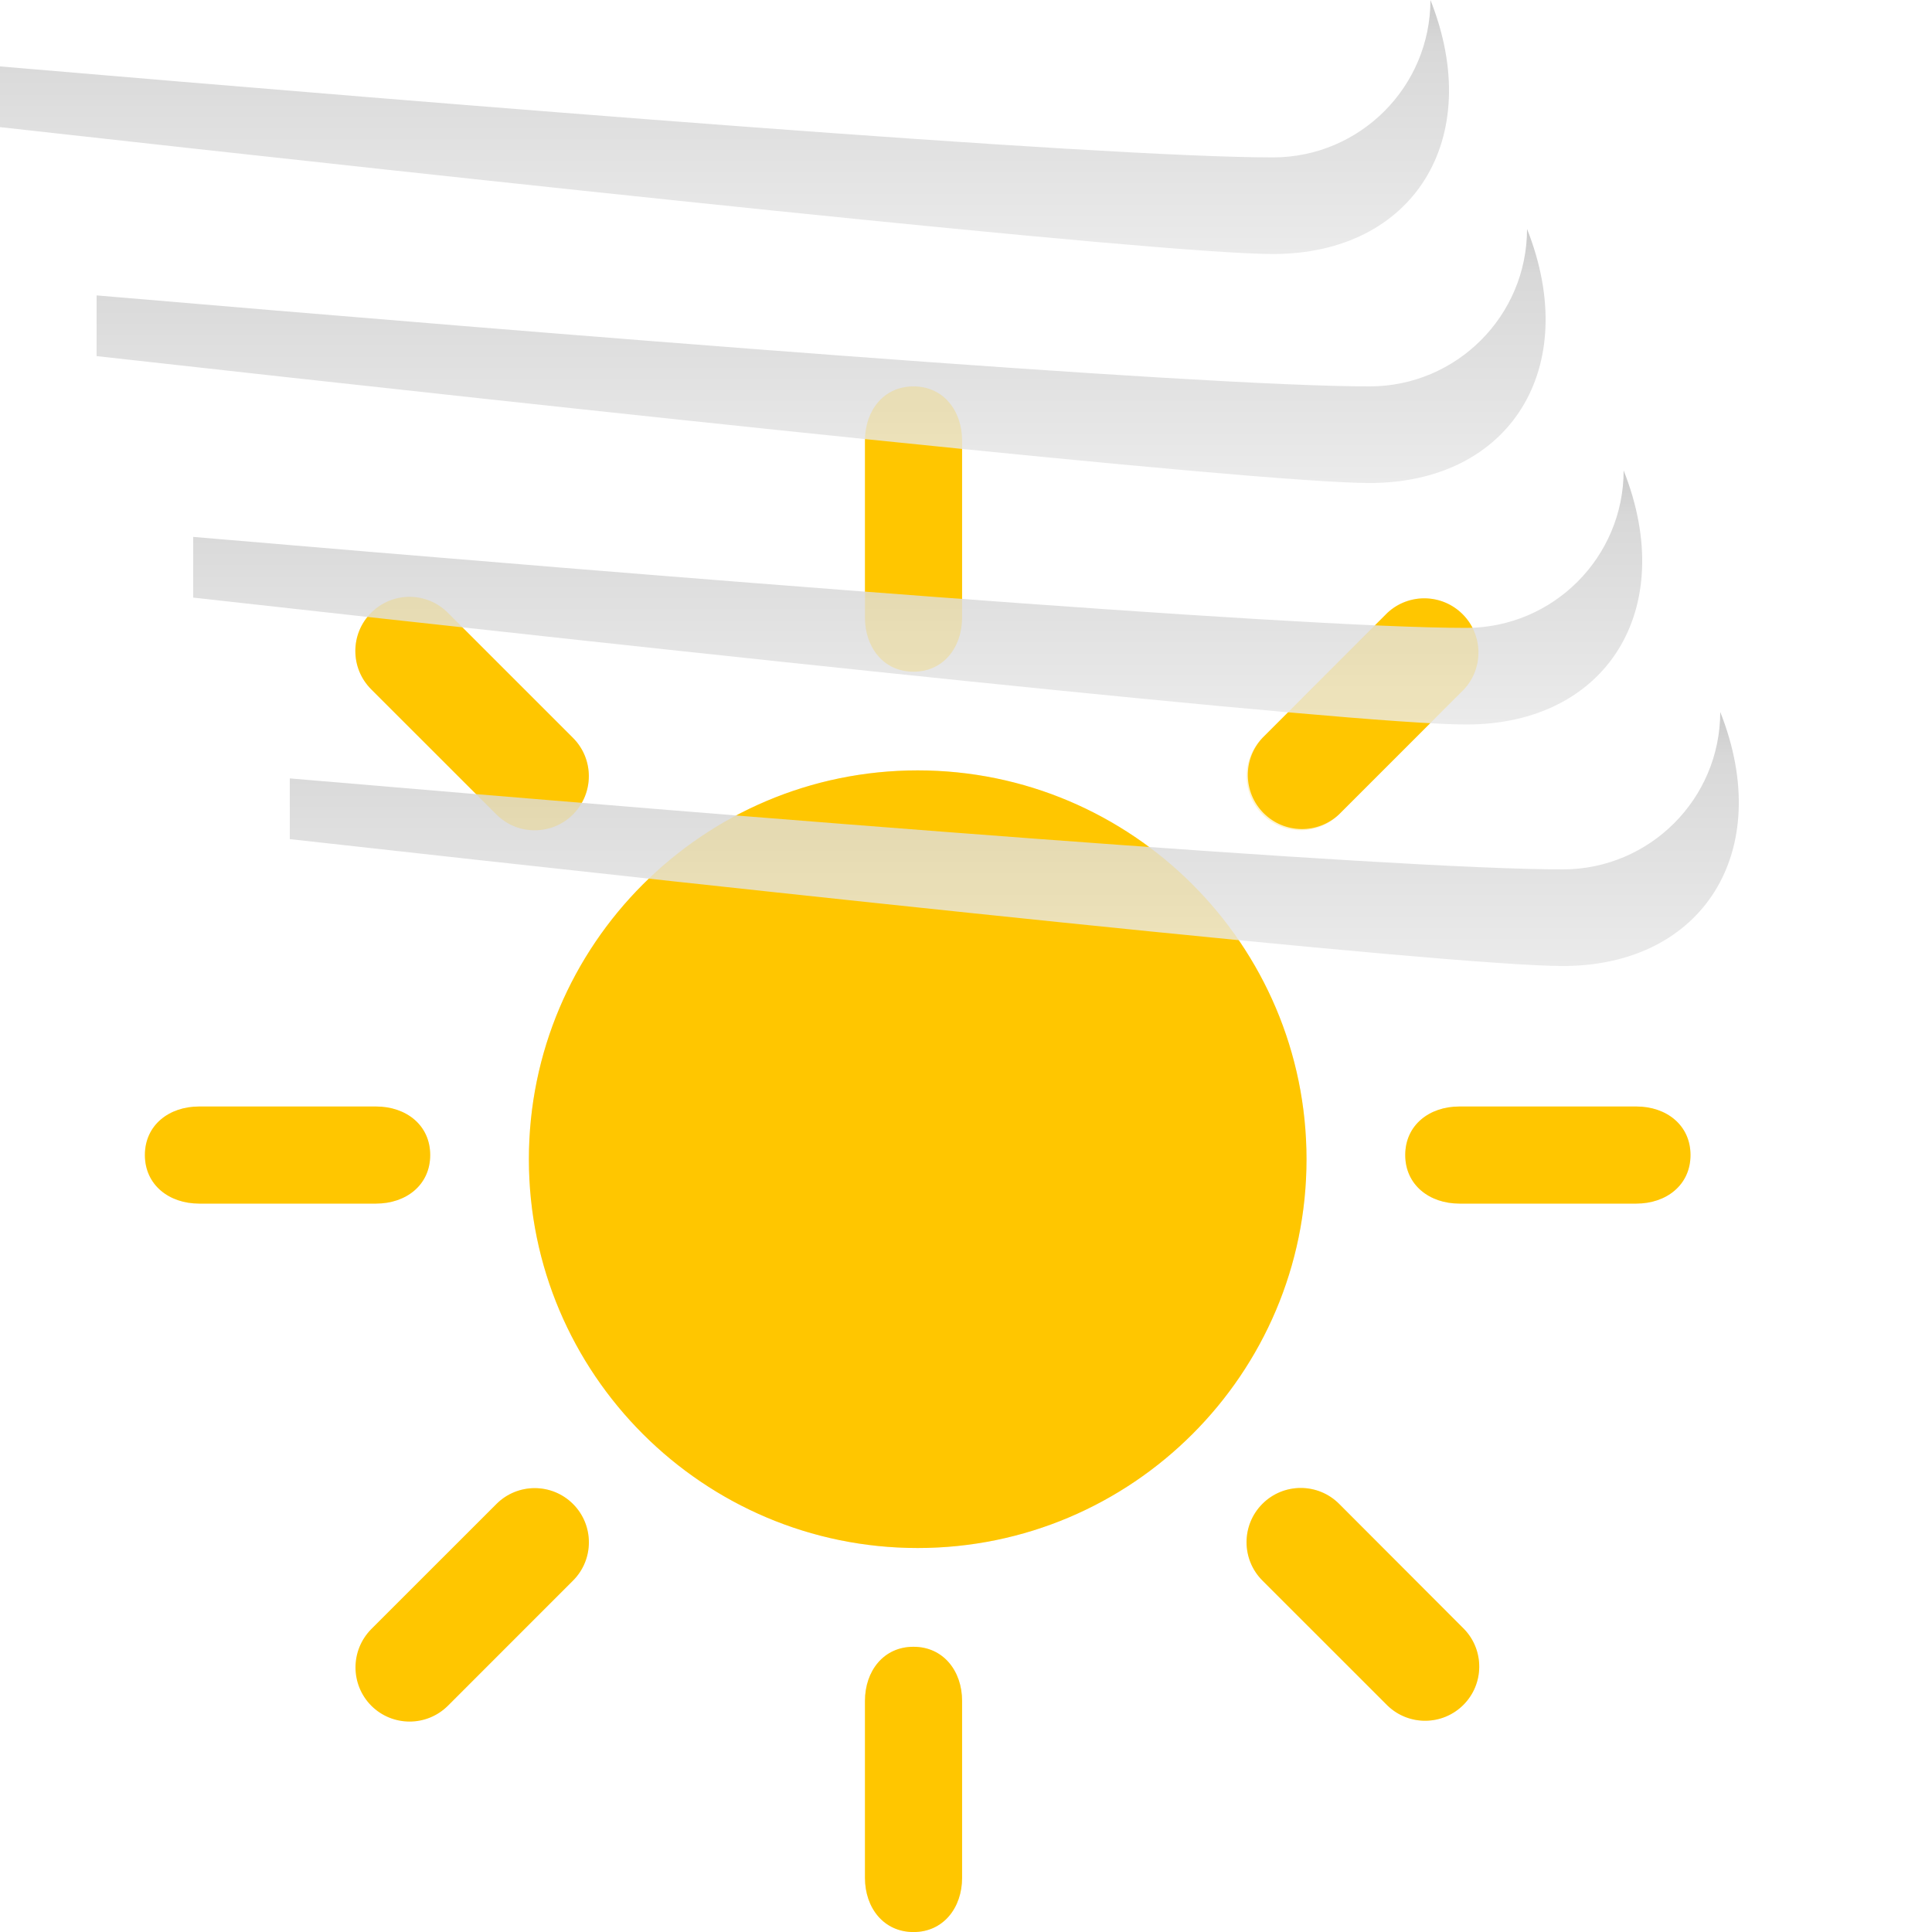
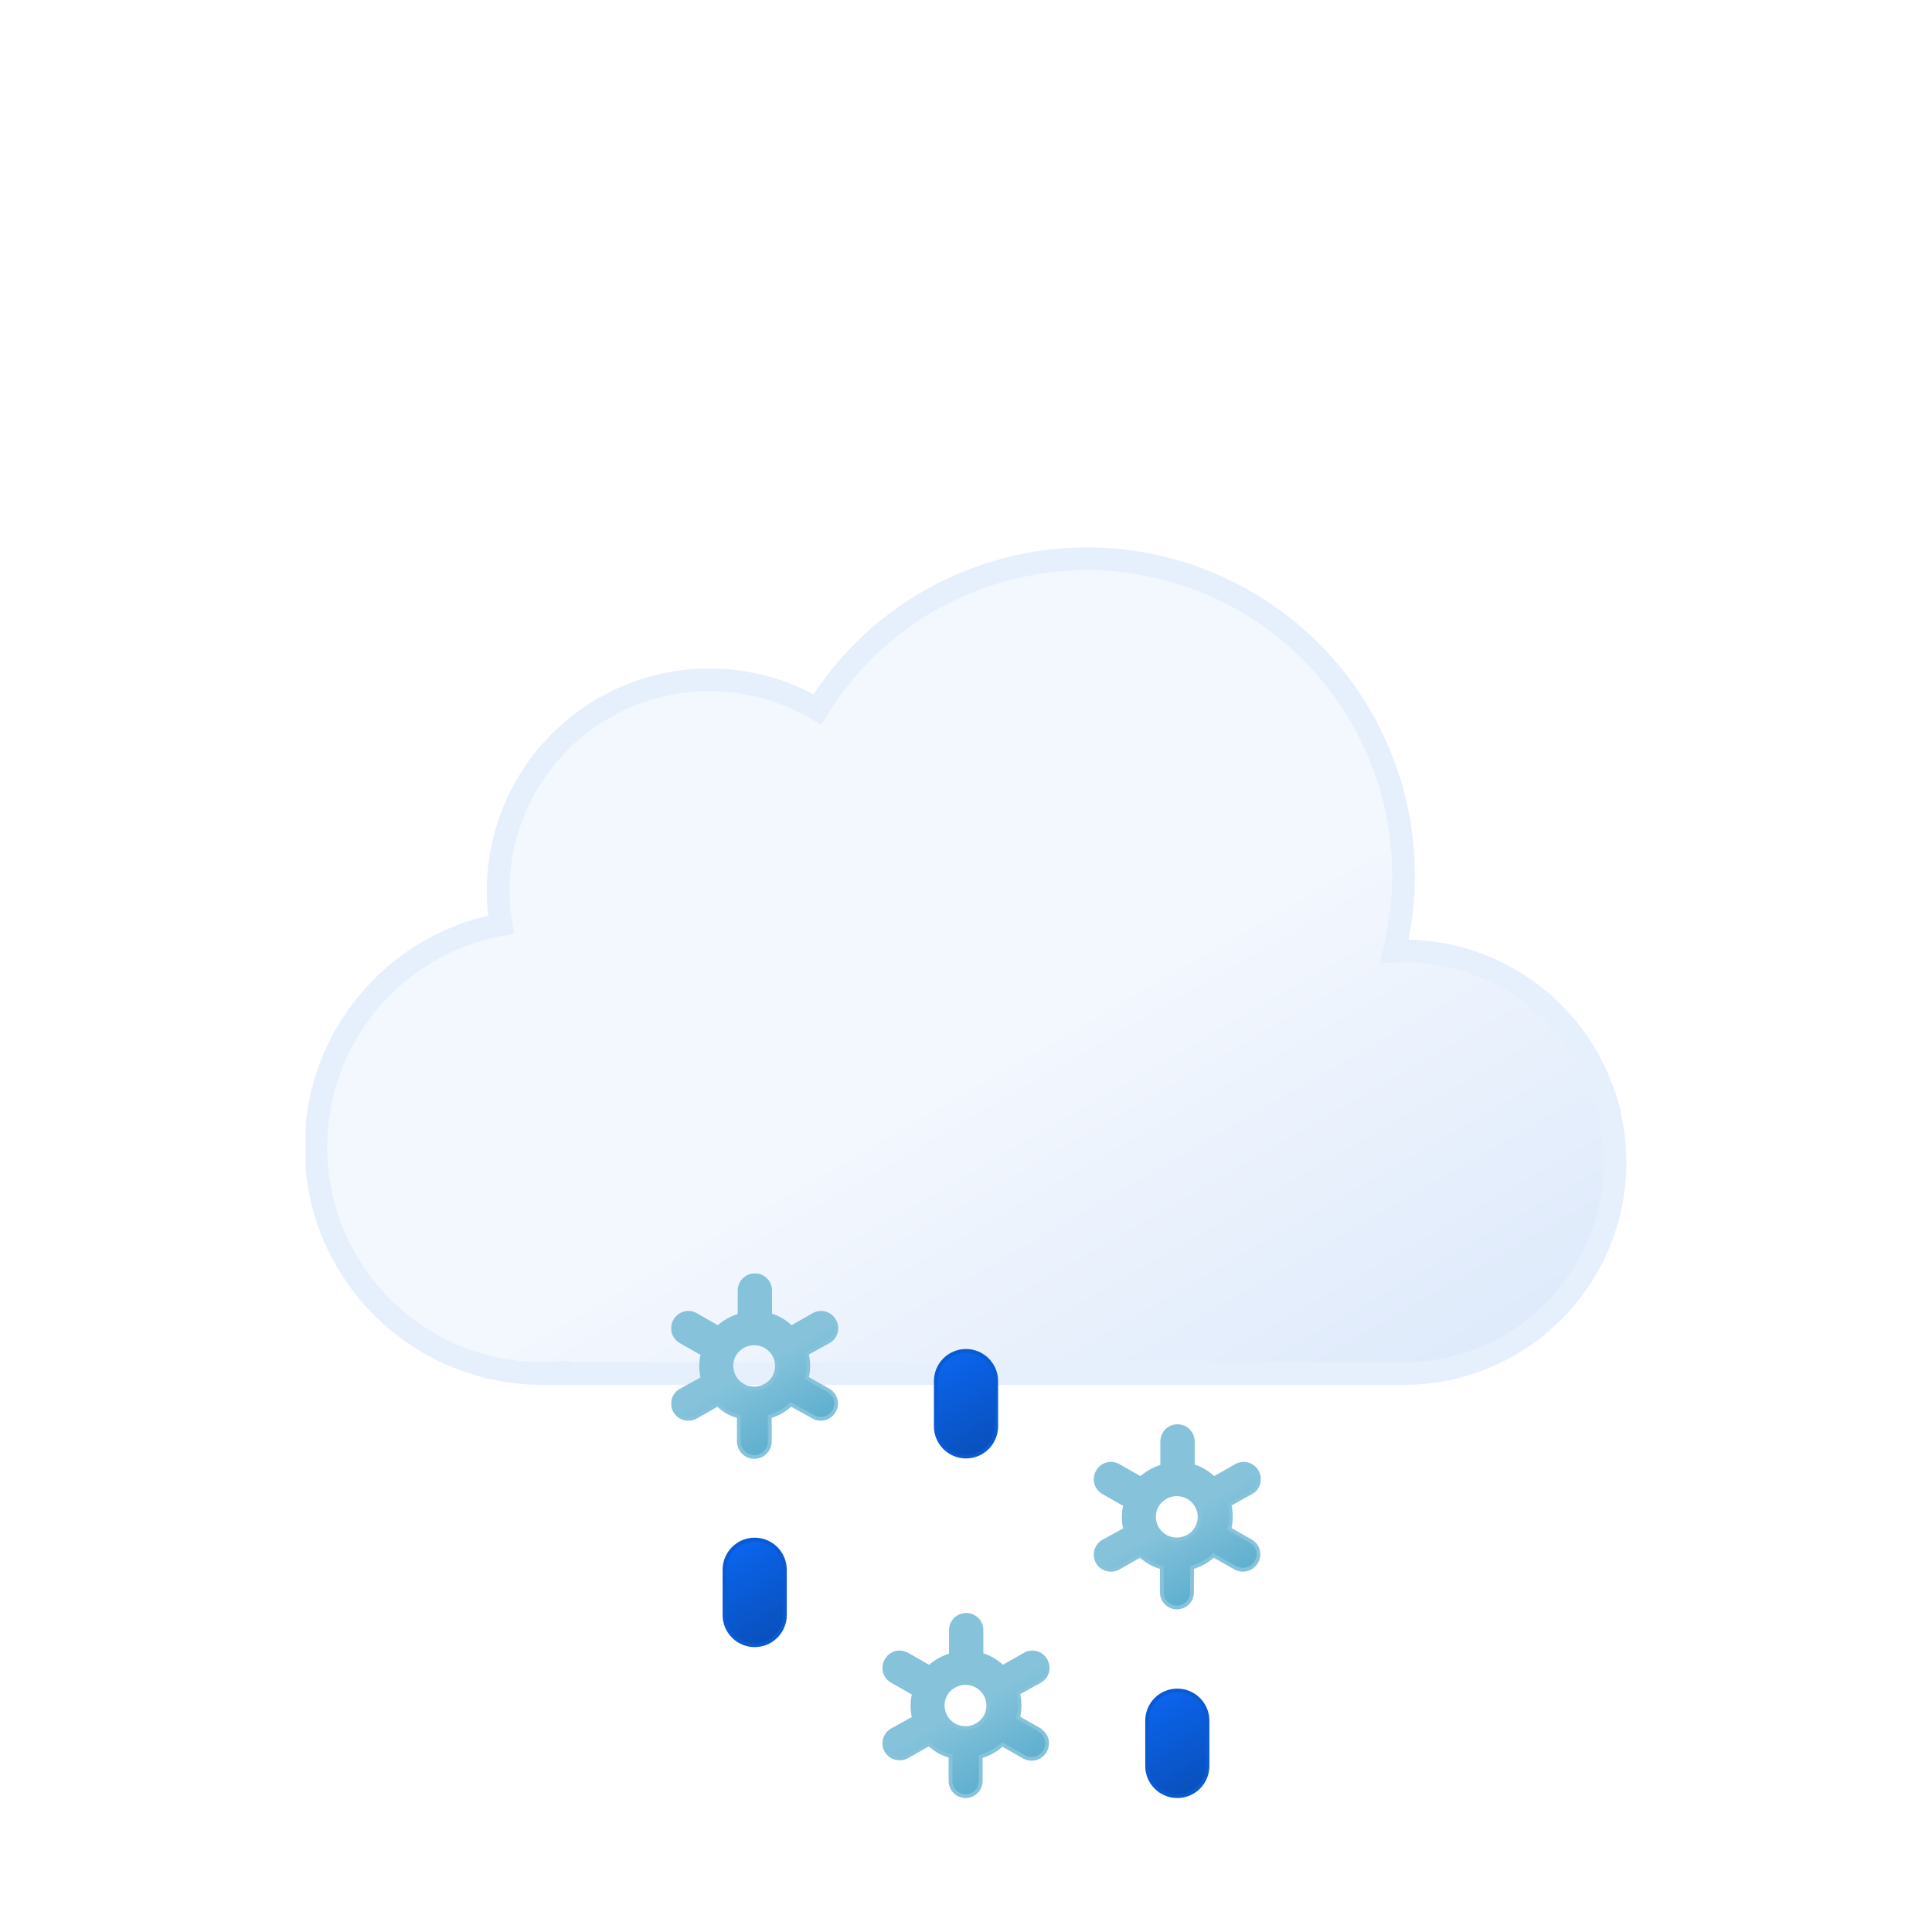
- <svg xmlns="http://www.w3.org/2000/svg" viewBox="0 0 40 40">
-   <linearGradient id="prefix__a" gradientTransform="matrix(1 0 0 -1 0 54.742)" gradientUnits="userSpaceOnUse" x1="21" x2="21" y1="39.988" y2="34.729">
-     <stop offset="0" stop-color="#cbcbcb" />
-     <stop offset=".175" stop-color="#d8d8d8" />
-     <stop offset="1" stop-color="#ebebeb" />
-   </linearGradient>
-   <linearGradient id="prefix__b" gradientTransform="matrix(1 0 0 -1 0 54.742)" gradientUnits="userSpaceOnUse" x1="19" x2="19" y1="44.988" y2="39.729">
-     <stop offset="0" stop-color="#cbcbcb" />
-     <stop offset=".175" stop-color="#d8d8d8" />
-     <stop offset="1" stop-color="#ebebeb" />
-   </linearGradient>
-   <linearGradient id="prefix__c" gradientTransform="matrix(1 0 0 -1 0 54.742)" gradientUnits="userSpaceOnUse" x1="17" x2="17" y1="49.988" y2="44.729">
-     <stop offset="0" stop-color="#cbcbcb" />
-     <stop offset=".175" stop-color="#d8d8d8" />
-     <stop offset="1" stop-color="#ebebeb" />
-   </linearGradient>
-   <linearGradient id="prefix__d" gradientTransform="matrix(1 0 0 -1 0 54.742)" gradientUnits="userSpaceOnUse" x1="15" x2="15" y1="54.729" y2="49.471">
-     <stop offset="0" stop-color="#cbcbcb" />
-     <stop offset=".175" stop-color="#d8d8d8" />
-     <stop offset="1" stop-color="#ebebeb" />
-   </linearGradient>
-   <path d="M27.722 16.862a1.121 1.121 0 01-1.584-1.585l2.589-2.591a1.122 1.122 0 011.586 1.585zM19 32.05c-4.438 0-8.05-3.61-8.05-8.049 0-4.44 3.612-8.051 8.05-8.051 4.437 0 8.05 3.612 8.05 8.051S23.438 32.05 19 32.05zm-8.723-15.188l-2.592-2.591a1.121 1.121 0 111.587-1.585l2.591 2.591a1.121 1.121 0 11-1.586 1.585zm.001 14.277a1.12 1.12 0 111.586 1.585l-2.59 2.591a1.123 1.123 0 01-1.587 0 1.125 1.125 0 010-1.586zm17.446-.004l2.59 2.594a1.121 1.121 0 01-1.585 1.585l-2.591-2.59a1.122 1.122 0 111.586-1.589zm-7.805-18.35c0 .62-.388 1.122-1.005 1.122-.62 0-1.006-.502-1.006-1.121V9.122c0-.62.386-1.122 1.006-1.122.617 0 1.005.502 1.005 1.122zM7.786 24.919H4.122c-.62 0-1.122-.386-1.122-1.005 0-.621.502-1.005 1.122-1.005h3.664c.62 0 1.121.384 1.121 1.005 0 .62-.5 1.005-1.12 1.005zm10.122 10.296c0-.618.386-1.122 1.006-1.12.617 0 1.005.502 1.005 1.12v3.664c0 .618-.388 1.122-1.005 1.122-.621 0-1.006-.504-1.006-1.122zm12.306-12.306h3.666c.619 0 1.12.384 1.12 1.005 0 .62-.501 1.005-1.12 1.005h-3.666c-.618 0-1.12-.386-1.12-1.005 0-.621.5-1.005 1.12-1.005z" fill="#ffc600" />
-   <path d="M32.358 20c-2.36 0-16.43-1.52-26.358-2.627v-1.257C15.473 16.924 28.77 18 32.358 18a3.262 3.262 0 003.258-3.259C36.758 17.622 35.261 20 32.358 20z" fill="url(#prefix__a)" />
-   <path d="M30.358 15c-2.36 0-16.43-1.52-26.358-2.627v-1.257C13.473 11.924 26.77 13 30.358 13a3.262 3.262 0 003.258-3.259C34.758 12.622 33.261 15 30.358 15z" fill="url(#prefix__b)" />
-   <path d="M28.358 10C25.998 10 11.928 8.48 2 7.373V6.116C11.473 6.924 24.77 8 28.358 8a3.262 3.262 0 003.258-3.259C32.758 7.622 31.261 10 28.358 10z" fill="url(#prefix__c)" />
-   <path d="M26.358 5.259c-2.36 0-16.43-1.52-26.358-2.627V1.375c9.473.808 22.77 1.884 26.358 1.884A3.262 3.262 0 0029.616 0c1.142 2.88-.355 5.259-3.258 5.259z" fill="url(#prefix__d)" />
-   <path d="M27.722 16.862a1.12 1.12 0 01-1.585 0 1.123 1.123 0 010-1.585l2.589-2.591a1.122 1.122 0 011.586 1.585zM19 32.05c-4.439 0-8.05-3.61-8.05-8.049 0-4.44 3.611-8.051 8.05-8.051 4.437 0 8.05 3.612 8.05 8.051S23.438 32.05 19 32.05zm-8.723-15.188l-2.592-2.591a1.12 1.12 0 111.587-1.585l2.591 2.591a1.121 1.121 0 11-1.586 1.585zm.001 14.277a1.12 1.12 0 111.586 1.585l-2.591 2.591a1.123 1.123 0 01-1.586-1.586zm17.446-.004l2.588 2.594a1.121 1.121 0 01-1.585 1.585l-2.59-2.59a1.128 1.128 0 010-1.59 1.123 1.123 0 011.587 0zm-7.805-18.35c0 .62-.388 1.122-1.005 1.122-.62 0-1.006-.502-1.006-1.121V9.122c0-.62.386-1.122 1.006-1.122.617 0 1.005.502 1.005 1.122zM7.786 24.919H4.12c-.62 0-1.121-.386-1.121-1.005 0-.621.502-1.005 1.121-1.005h3.665c.62 0 1.12.384 1.12 1.005 0 .62-.5 1.005-1.12 1.005zm10.122 10.296c0-.618.386-1.122 1.006-1.12.617 0 1.005.502 1.005 1.12v3.664c0 .618-.388 1.122-1.005 1.122-.621 0-1.006-.504-1.006-1.122zm12.305-12.306h3.666c.618 0 1.121.384 1.121 1.005 0 .62-.503 1.005-1.121 1.005h-3.666c-.618 0-1.12-.386-1.12-1.005 0-.621.5-1.005 1.12-1.005z" fill="#ffc600" opacity=".2" />
+ <svg xmlns="http://www.w3.org/2000/svg" xmlns:xlink="http://www.w3.org/1999/xlink" viewBox="0 0 512 512">
+   <defs>
+     <linearGradient id="a" x1="99.5" x2="232.6" y1="30.7" y2="261.4" gradientUnits="userSpaceOnUse">
+       <stop offset="0" stop-color="#f3f7fe" />
+       <stop offset=".5" stop-color="#f3f7fe" />
+       <stop offset="1" stop-color="#deeafb" />
+     </linearGradient>
+     <linearGradient id="b" x1="1389.9" x2="1399.3" y1="-1078.1" y2="-1053.5" gradientTransform="rotate(-9 8016.182 8229.021)" gradientUnits="userSpaceOnUse">
+       <stop offset="0" stop-color="#0b65ed" />
+       <stop offset=".5" stop-color="#0a5ad4" />
+       <stop offset="1" stop-color="#0950bc" />
+     </linearGradient>
+     <linearGradient xlink:href="#b" id="c" x1="1453" x2="1462.5" y1="-1118.7" y2="-1094.1" />
+     <linearGradient xlink:href="#b" id="d" x1="1494.2" x2="1503.7" y1="-1021.1" y2="-996.4" />
+     <linearGradient id="e" x1="11.4" x2="32.8" y1="5.9" y2="43.1" gradientUnits="userSpaceOnUse">
+       <stop offset="0" stop-color="#86c3db" />
+       <stop offset=".5" stop-color="#86c3db" />
+       <stop offset="1" stop-color="#5eafcf" />
+     </linearGradient>
+     <linearGradient xlink:href="#e" id="f" x1="67.4" x2="88.8" y1="95.9" y2="133.1" />
+     <linearGradient xlink:href="#e" id="g" x1="123.4" x2="144.8" y1="45.9" y2="83.1" />
+     <symbol id="h" viewBox="0 0 350 222">
+       <path fill="url(#a)" stroke="#e6effc" stroke-miterlimit="10" stroke-width="6" d="m291 107-2.5.1A83.9 83.9 0 00135.6 43 56 56 0 0051 91a56.6 56.6 0 00.8 9A60 60 0 0063 219l4-.2v.2h224a56 56 0 000-112Z" />
+     </symbol>
+     <symbol id="j" viewBox="0 0 156.2 139">
+       <path fill="url(#e)" stroke="#86c3db" stroke-miterlimit="10" d="m41.7 31-5.8-3.3a13.7 13.7 0 000-6.5l5.8-3.2a4 4 0 001.5-5.5 4 4 0 00-5.6-1.5l-5.8 3.3a13.6 13.6 0 00-2.6-2 13.8 13.8 0 00-3-1.3V4.5a4 4 0 00-8.1 0v6.6a14.3 14.3 0 00-5.7 3.2L6.6 11A4 4 0 001 12.5 4 4 0 002.5 18l5.8 3.3a13.7 13.7 0 000 6.5L2.5 31A4 4 0 001 36.5a4 4 0 003.5 2 4 4 0 002-.5l5.8-3.3a13.6 13.6 0 002.6 2 13.8 13.8 0 003 1.2v6.6a4 4 0 008.2 0v-6.6a14.2 14.2 0 005.6-3.2l6 3.3a4 4 0 002 .5 4 4 0 003.4-2 4 4 0 00-1.4-5.5ZM19 29.7a6 6 0 01-2.3-8.2 6.1 6.1 0 015.3-3 6.2 6.2 0 013 .8 6 6 0 012.2 8.2 6.1 6.1 0 01-8.2 2.2Z" />
+       <path fill="url(#f)" stroke="#86c3db" stroke-miterlimit="10" d="m97.7 121-5.8-3.3a13.7 13.7 0 000-6.5l5.8-3.2a4 4 0 001.5-5.5 4 4 0 00-5.6-1.5l-5.8 3.3a13.6 13.6 0 00-2.6-2 13.8 13.8 0 00-3-1.3v-6.5a4 4 0 00-8.1 0v6.6a14.3 14.3 0 00-5.7 3.2l-5.8-3.3a4 4 0 00-5.6 1.5 4 4 0 001.5 5.5l5.8 3.3a13.7 13.7 0 000 6.5l-5.8 3.2a4 4 0 00-1.5 5.5 4 4 0 003.5 2 4 4 0 002-.5l5.8-3.3a13.6 13.6 0 002.7 2 13.8 13.8 0 003 1.2v6.6a4 4 0 008 0V128a14.2 14.2 0 005.7-3.2l5.8 3.3a4 4 0 002 .5 4 4 0 003.5-2 4 4 0 00-1.3-5.5ZM75 119.7a6 6 0 01-2.3-8.2 6.1 6.1 0 015.3-3 6.2 6.2 0 013 .8 6 6 0 012.2 8.2 6.1 6.1 0 01-8.2 2.2Z" />
+       <path fill="url(#g)" stroke="#86c3db" stroke-miterlimit="10" d="m153.7 71-5.8-3.3a13.7 13.7 0 000-6.5l5.8-3.2a4 4 0 001.5-5.5 4 4 0 00-5.6-1.5l-5.8 3.3a13.6 13.6 0 00-2.6-2 13.8 13.8 0 00-3-1.3v-6.5a4 4 0 00-8.1 0v6.6a14.3 14.3 0 00-5.7 3.2l-5.8-3.3a4 4 0 00-5.6 1.5 4 4 0 001.5 5.5l5.8 3.3a13.7 13.7 0 000 6.5l-5.8 3.2a4 4 0 00-1.5 5.5 4 4 0 003.5 2 4 4 0 002-.5l5.8-3.3a13.6 13.6 0 002.7 2 13.8 13.8 0 003 1.2v6.6a4 4 0 008 0v-6.6a14.2 14.2 0 005.7-3.2l5.8 3.3a4 4 0 002 .5 4 4 0 003.5-2 4 4 0 00-1.3-5.5ZM131 69.7a6 6 0 01-2.3-8.2 6.1 6.1 0 015.3-3 6.2 6.2 0 013 .8 6 6 0 012.2 8.2 6.1 6.1 0 01-8.2 2.2Z" />
+     </symbol>
+     <symbol id="i" viewBox="0 0 156.2 139">
+       <use xlink:href="#j" width="156.2" height="139" />
+       <path fill="url(#b)" stroke="#0a5ad4" stroke-miterlimit="10" d="M22.1 98.5a8 8 0 01-8-8v-12a8 8 0 0116 0v12a8 8 0 01-8 8Z" />
+       <path fill="url(#c)" stroke="#0a5ad4" stroke-miterlimit="10" d="M78.1 48.5a8 8 0 01-8-8v-12a8 8 0 0116 0v12a8 8 0 01-8 8Z" />
+       <path fill="url(#d)" stroke="#0a5ad4" stroke-miterlimit="10" d="M134.1 138.5a8 8 0 01-8-8v-12a8 8 0 0116 0v12a8 8 0 01-8 8Z" />
+     </symbol>
+   </defs>
+   <use xlink:href="#h" width="350" height="222" transform="translate(81 145)" />
+   <use xlink:href="#i" width="156.2" height="139" transform="translate(177.9 337.5)" />
</svg>
